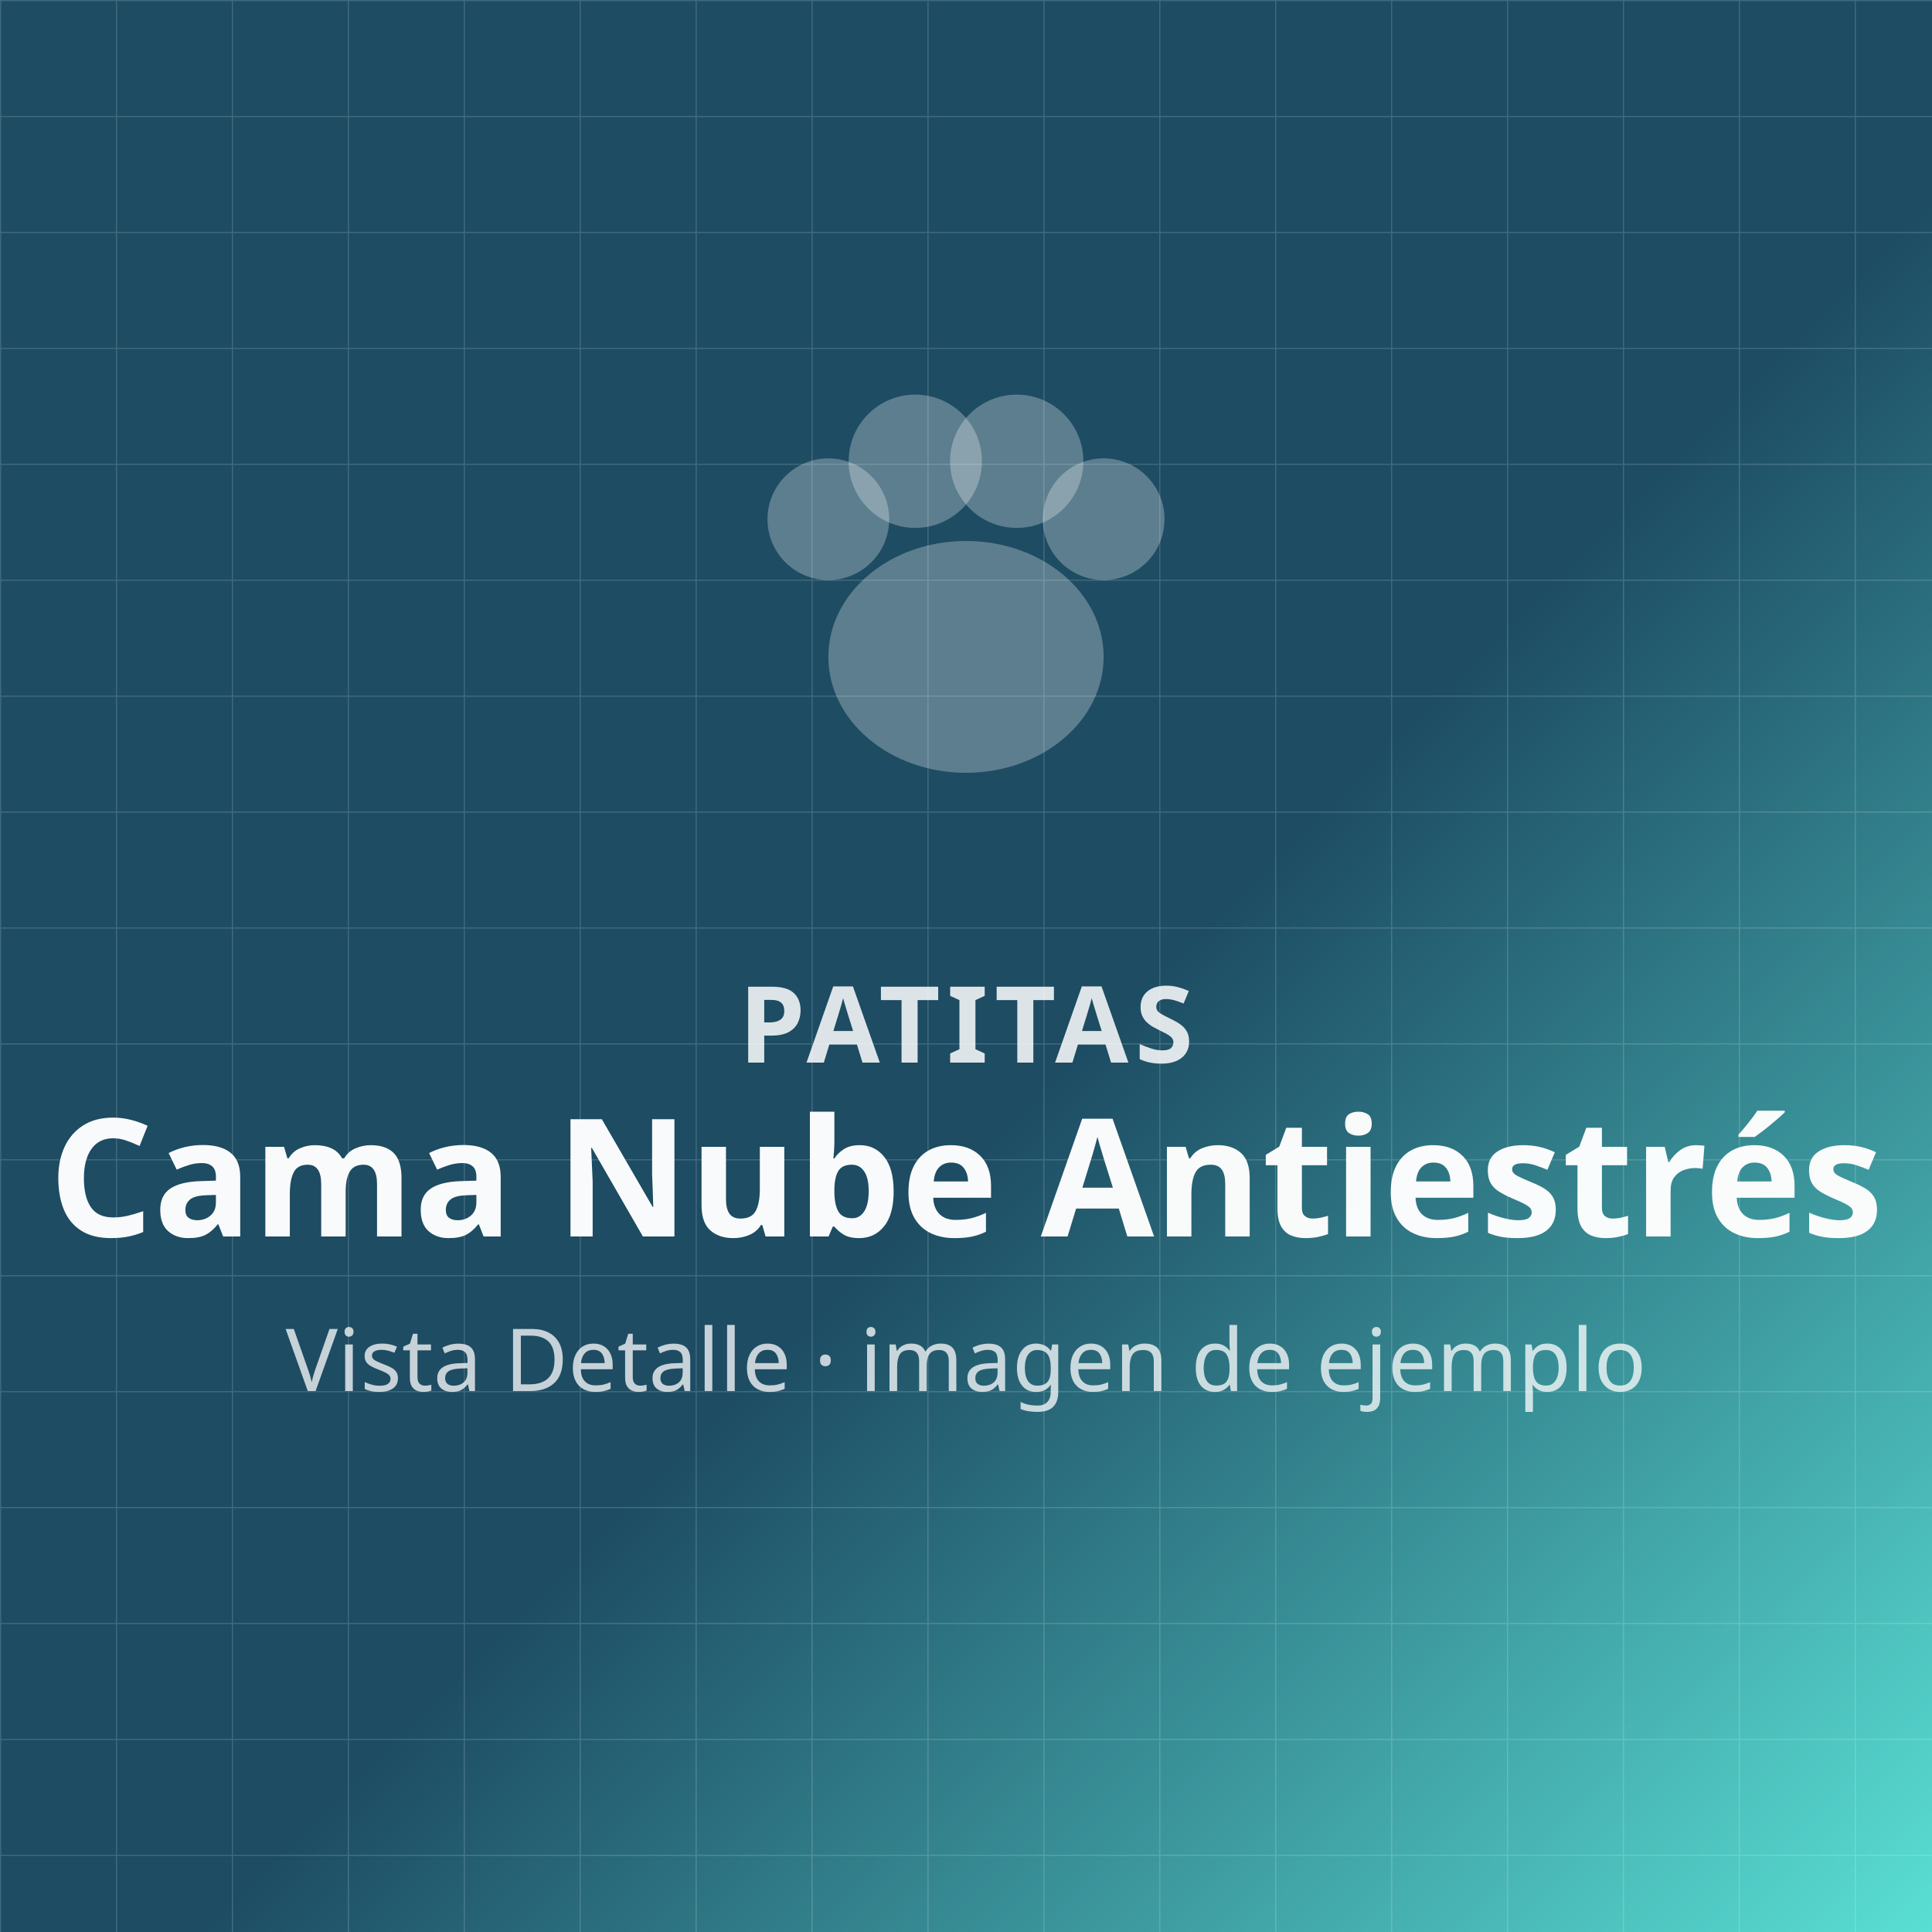
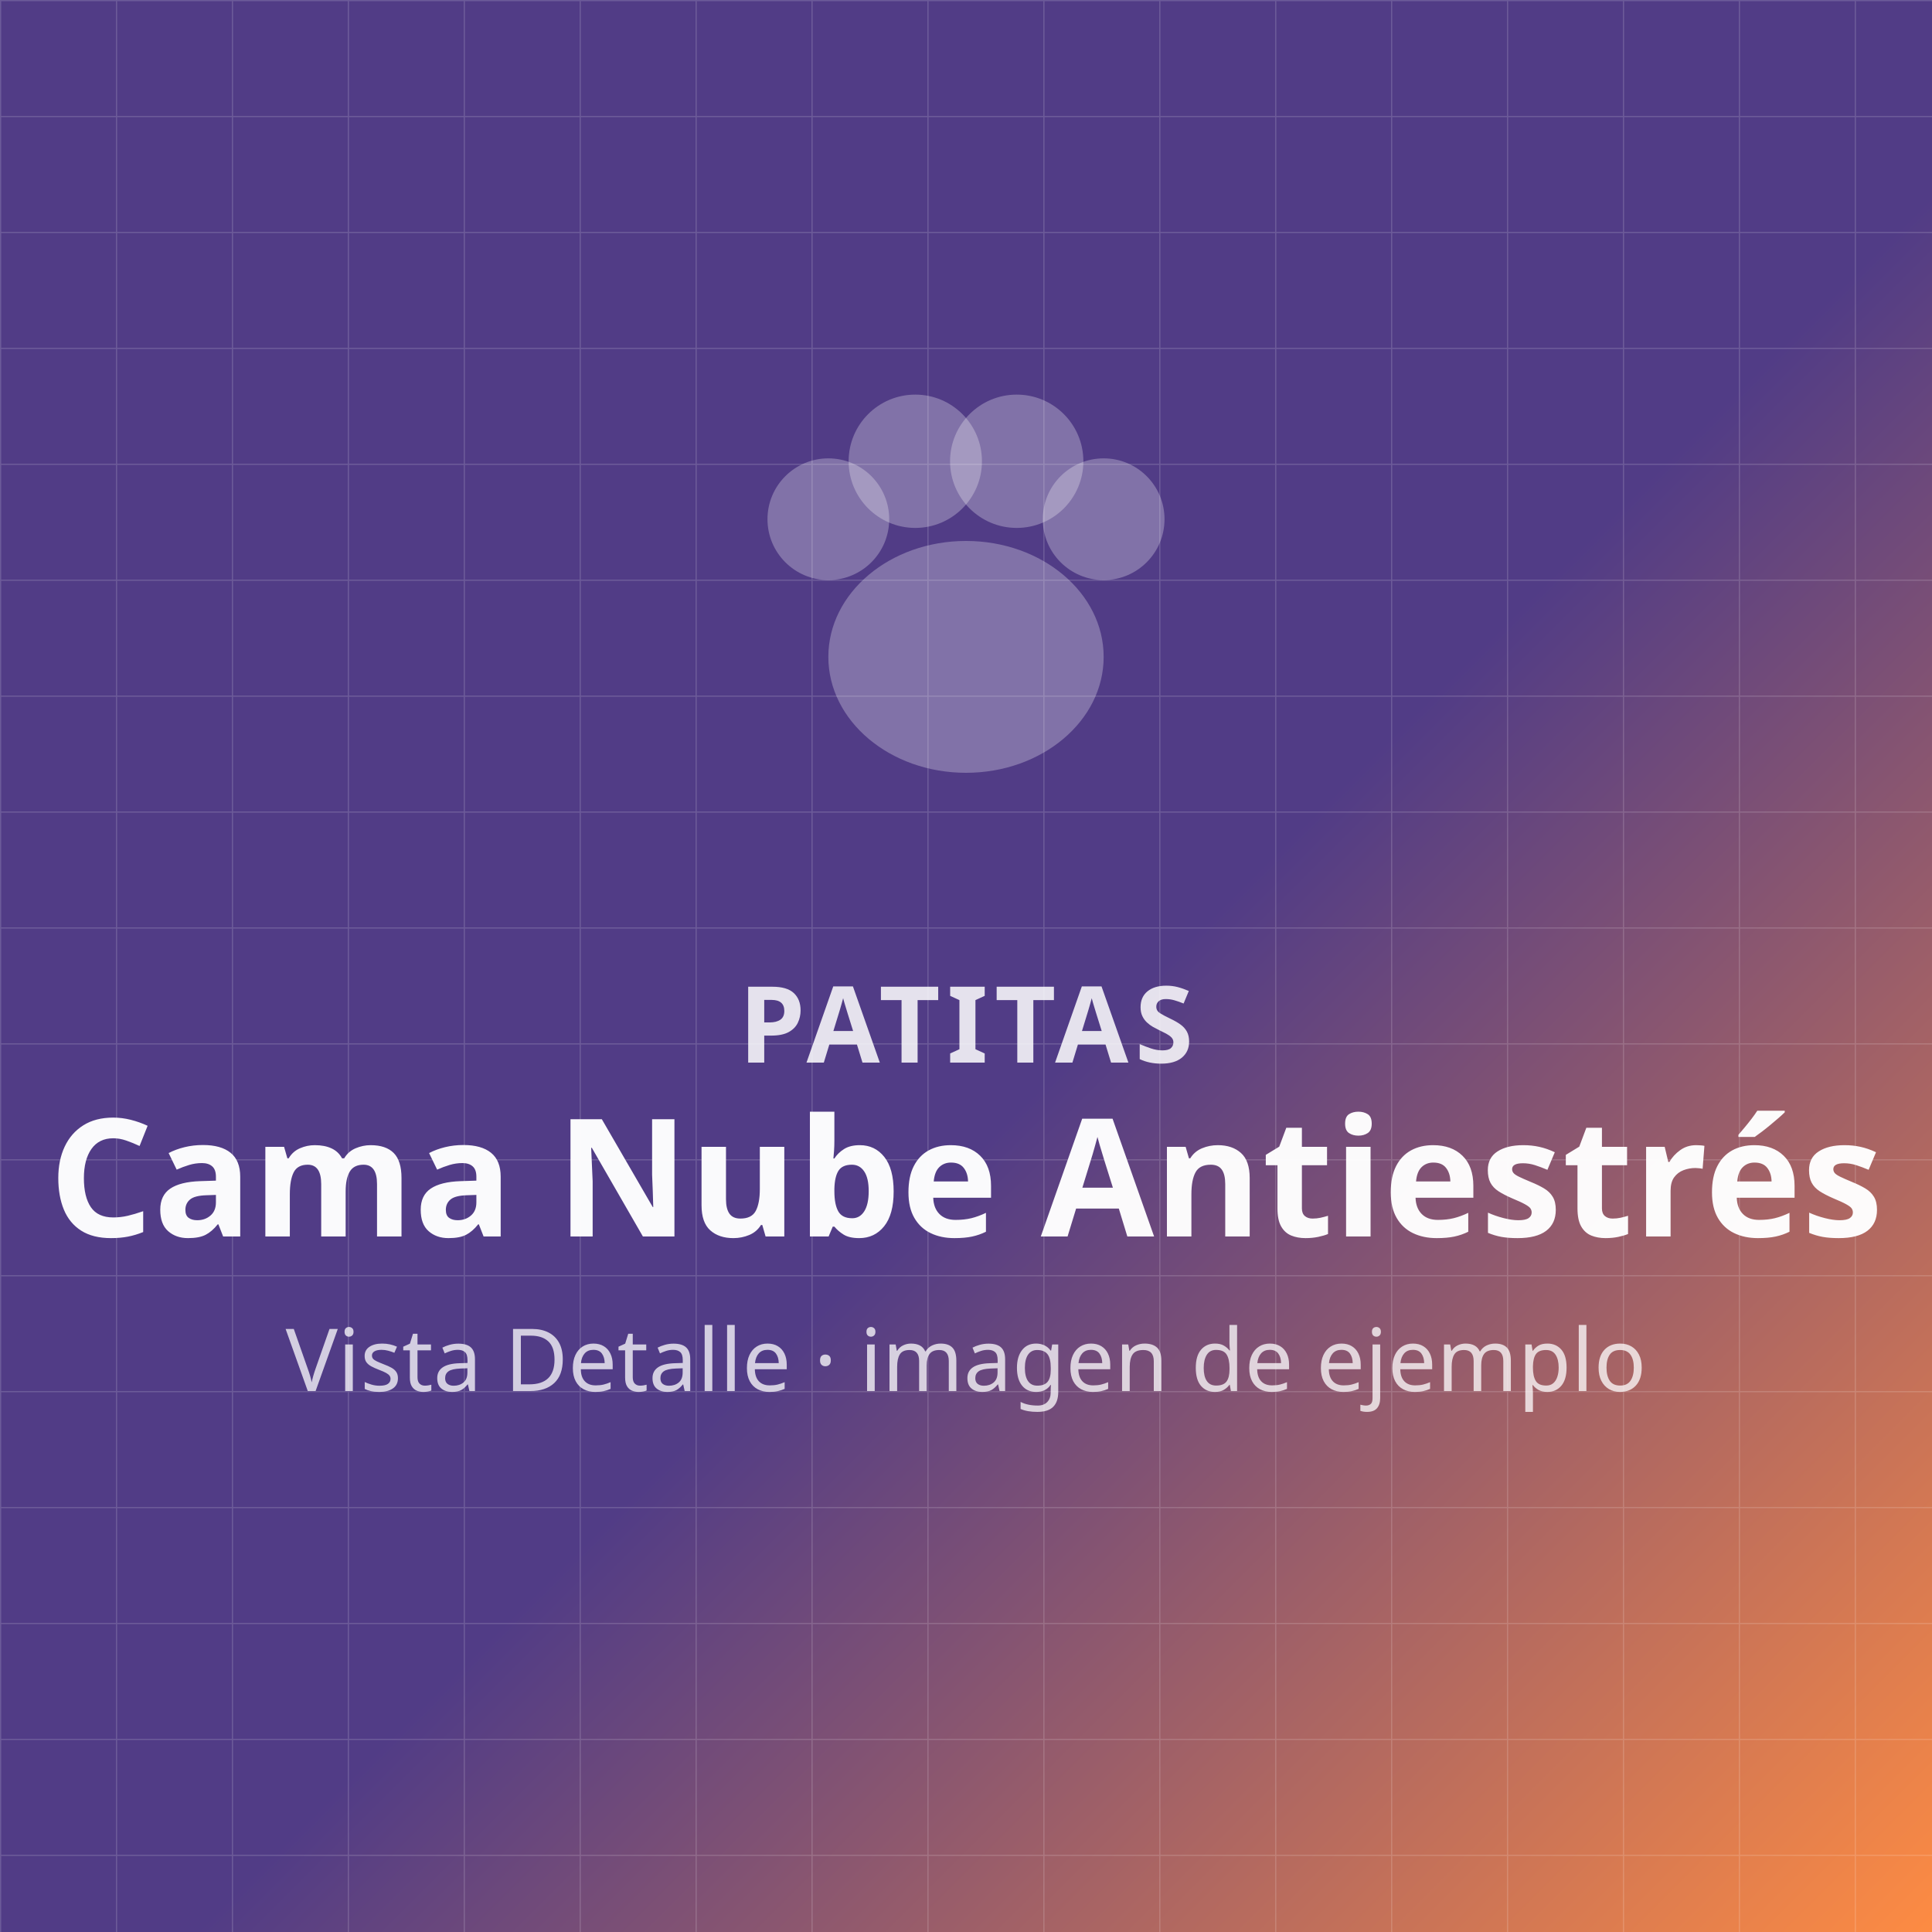
<svg xmlns="http://www.w3.org/2000/svg" width="1200" height="1200" viewBox="0 0 1200 1200" role="img" aria-label="Cama Nube Antiestrés">
  <defs>
    <linearGradient id="g" x1="0" y1="0" x2="1" y2="1">
-       <stop offset="0" stop-color="#1D4C63" />
-       <stop offset="0.55" stop-color="#1D4C63" />
-       <stop offset="1" stop-color="#5AE0D5" />
+       <stop offset="0" stop-color="#513C86" />
+       <stop offset="0.55" stop-color="#513C86" />
+       <stop offset="1" stop-color="#FF8C42" />
    </linearGradient>
    <pattern id="grid" width="72" height="72" patternUnits="userSpaceOnUse">
      <path d="M 72 0 L 0 0 0 72" fill="none" stroke="rgba(255,255,255,0.16)" stroke-width="1.5" />
    </pattern>
  </defs>
  <rect width="1200" height="1200" fill="url(#g)" />
  <rect width="1200" height="1200" fill="url(#grid)" />
  <circle cx="514.5" cy="322.5" r="37.8" fill="rgba(255,255,255,0.28)" />
  <circle cx="568.5" cy="286.5" r="41.4" fill="rgba(255,255,255,0.28)" />
  <circle cx="631.5" cy="286.5" r="41.4" fill="rgba(255,255,255,0.28)" />
  <circle cx="685.5" cy="322.5" r="37.8" fill="rgba(255,255,255,0.28)" />
  <ellipse cx="600" cy="408" rx="85.5" ry="72" fill="rgba(255,255,255,0.28)" />
  <text x="600" y="660" text-anchor="middle" font-family="Fredoka, Nunito, system-ui, sans-serif" font-size="66" font-weight="700" letter-spacing="4" fill="rgba(255,255,255,0.85)">PATITAS</text>
  <text x="600" y="768" text-anchor="middle" font-family="Fredoka, Nunito, system-ui, sans-serif" font-size="102" font-weight="800" fill="rgba(255,255,255,0.97)">Cama Nube Antiestrés</text>
  <text x="600" y="864" text-anchor="middle" font-family="Fredoka, Nunito, system-ui, sans-serif" font-size="54" font-weight="500" fill="rgba(255,255,255,0.75)">Vista Detalle · imagen de ejemplo</text>
</svg>
